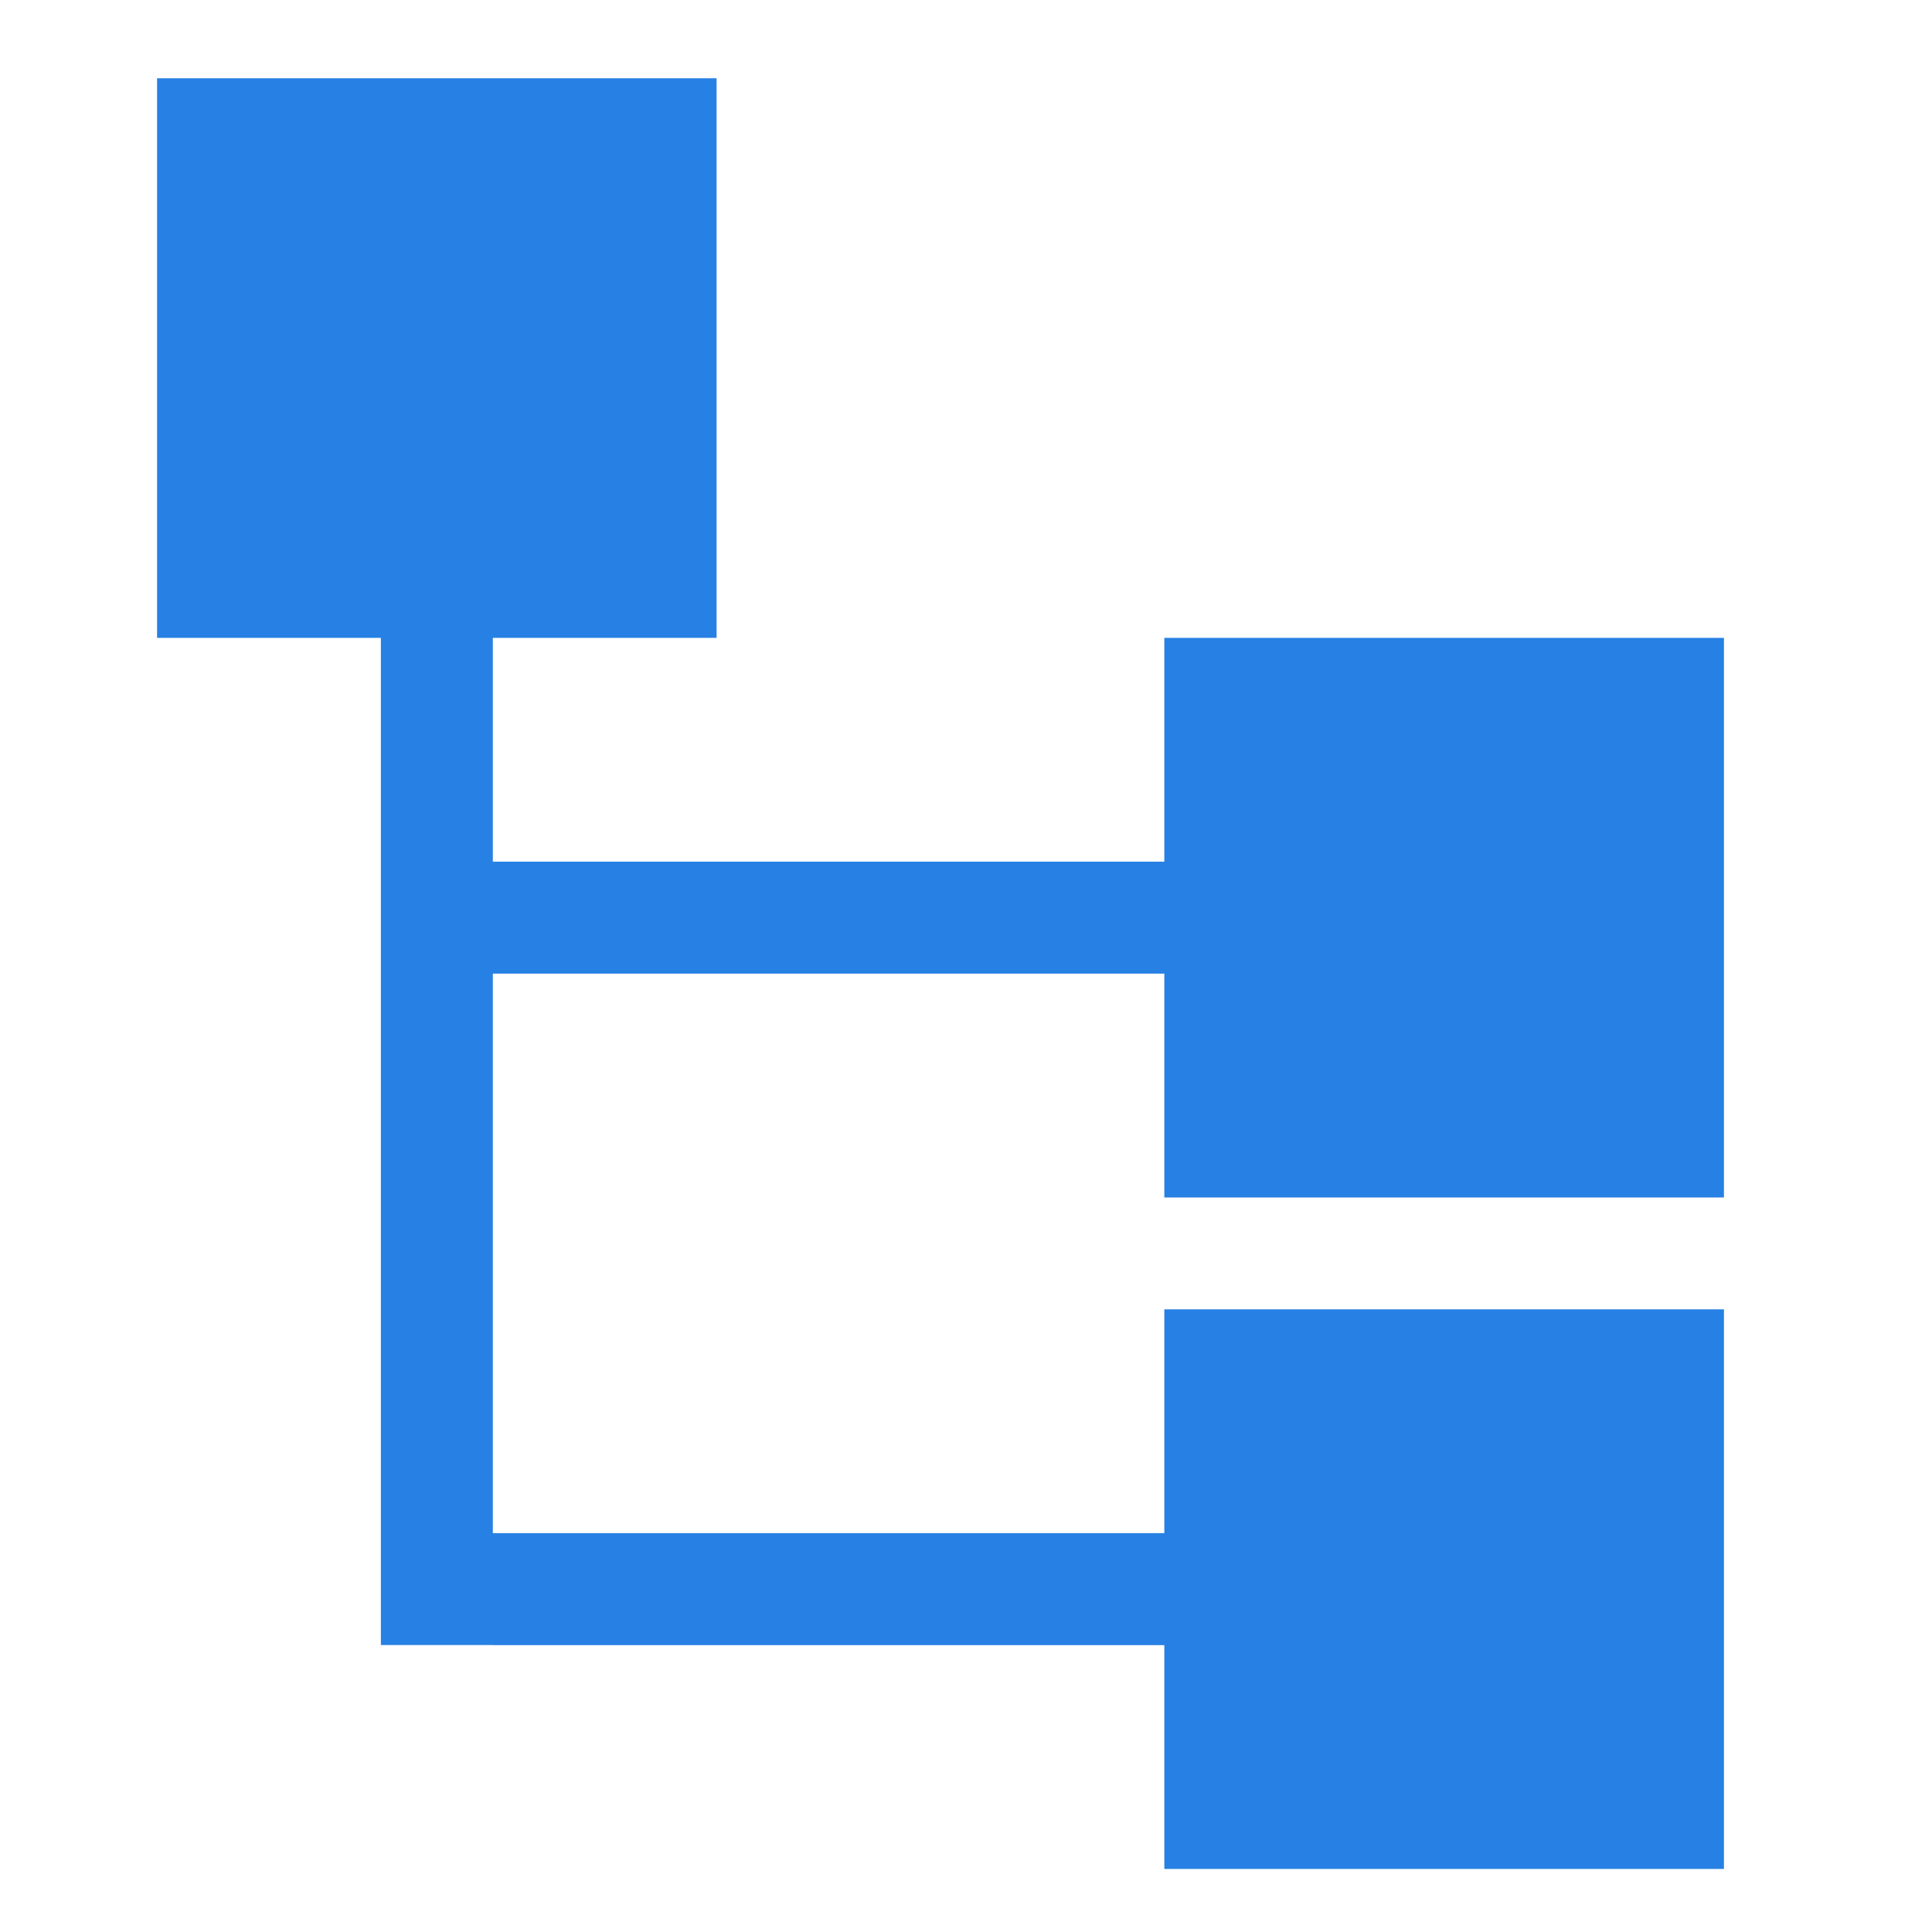
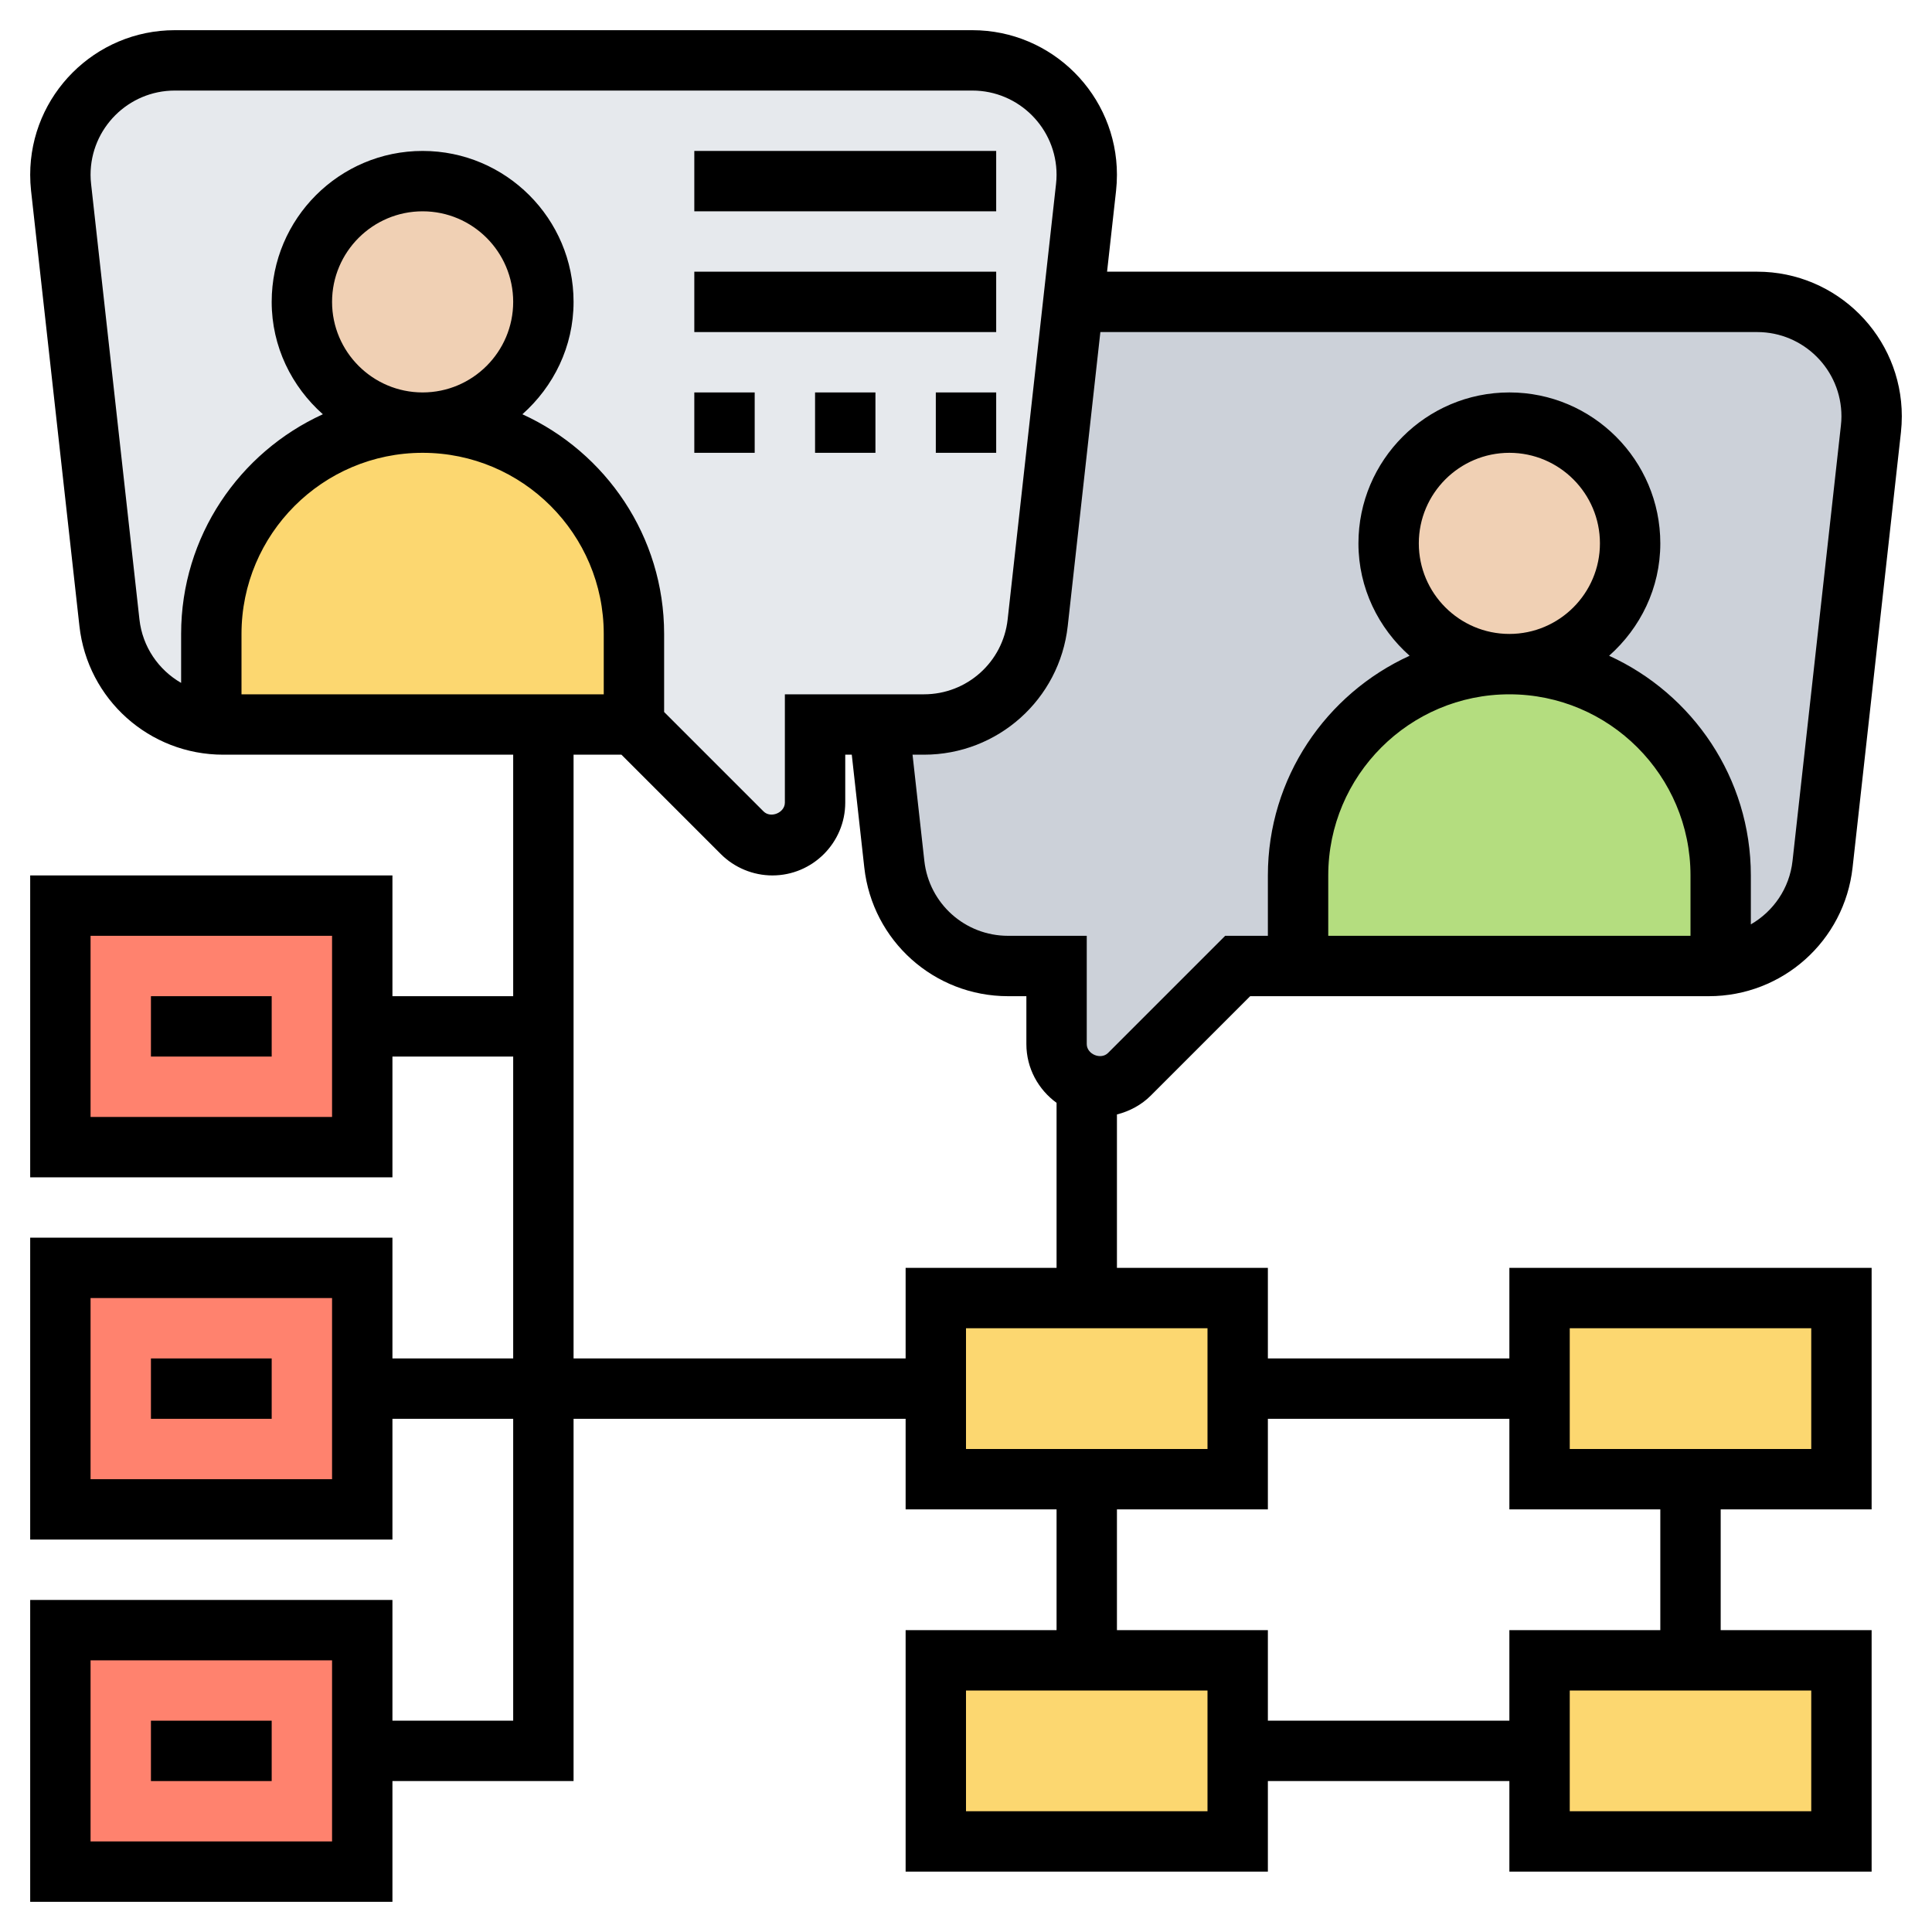
- <svg xmlns="http://www.w3.org/2000/svg" version="1.1" id="Capa_1" x="0px" y="0px" viewBox="0 0 22.917 22.917" xml:space="preserve" width="24" height="24">
-   <defs id="defs43" />
-   <g id="g10" transform="translate(0,-465.9828)">
- </g>
-   <g id="g12" transform="translate(0,-465.9828)">
- </g>
-   <g id="g14" transform="translate(0,-465.9828)">
- </g>
-   <g id="g16" transform="translate(0,-465.9828)">
- </g>
-   <g id="g18" transform="translate(0,-465.9828)">
- </g>
-   <g id="g20" transform="translate(0,-465.9828)">
- </g>
-   <g id="g22" transform="translate(0,-465.9828)">
- </g>
-   <g id="g24" transform="translate(0,-465.9828)">
- </g>
-   <g id="g26" transform="translate(0,-465.9828)">
- </g>
-   <g id="g28" transform="translate(0,-465.9828)">
- </g>
-   <g id="g30" transform="translate(0,-465.9828)">
- </g>
-   <g id="g32" transform="translate(0,-465.9828)">
- </g>
-   <g id="g34" transform="translate(0,-465.9828)">
- </g>
-   <g id="g36" transform="translate(0,-465.9828)">
- </g>
-   <g id="g38" transform="translate(0,-465.9828)">
- </g>
-   <path d="M 1.863,0.928 H 8.5 V 7.566 H 1.863 Z M 13.811,7.566 h 6.638 v 6.638 h -6.638 z m 0,7.965 h 6.638 v 6.638 H 13.811 Z M 4.518,7.566 h 1.328 V 19.513 h -1.328 z m 1.328,2.655 h 7.965 v 1.328 H 5.845 Z m 0,7.965 h 7.965 v 1.328 H 5.845 Z" id="path2" style="fill:#2780e3;fill-opacity:1;stroke-width:1.328" />
+ <svg xmlns="http://www.w3.org/2000/svg" id="Layer_5" enable-background="new 0 0 64 64" height="512" viewBox="0 0 64 64" width="512">
+   <g>
+     <g>
+       <g>
+         <path d="m61 43v6h-5-5v-3-3z" fill="#fcd770" />
+       </g>
+       <g>
+         <path d="m61 55v6h-10v-3-3h5z" fill="#fcd770" />
+       </g>
+       <g>
+         <path d="m41 58v3h-10v-6h5 5z" fill="#fcd770" />
+       </g>
+       <g>
+         <path d="m41 46v3h-5-5v-3-3h5 5z" fill="#fcd770" />
+       </g>
+       <g>
+         <path d="m2 62v-8h10v4 4z" fill="#ff826e" />
+       </g>
+       <g>
+         <path d="m2 50v-8h10v4 4z" fill="#ff826e" />
+       </g>
+       <g>
+         <path d="m2 38v-8h10v4 4z" fill="#ff826e" />
+       </g>
+       <g>
+         <path d="m60.89 11.11c-.69-.69-1.63-1.11-2.68-1.11h-22.65l-1.19 10.63c-.21 1.92-1.83 3.37-3.76 3.37h-1.5l.52 4.63c.21 1.92 1.83 3.37 3.76 3.37h1.61v2.59c0 .64.43 1.19 1.02 1.35.12.04.25.06.39.06.38 0 .74-.15 1-.41l3.59-3.59 16-.02c1.75-.18 3.17-1.56 3.37-3.35l1.61-14.42c.01-.14.02-.28.02-.42 0-1.05-.42-1.99-1.11-2.68z" fill="#ccd1d9" />
+       </g>
+       <g>
+         <path d="m34.89 3.11c-.69-.69-1.63-1.11-2.68-1.11h-26.42c-2.09 0-3.79 1.7-3.79 3.79 0 .14.01.28.02.42l1.61 14.42c.2 1.79 1.62 3.17 3.37 3.35l14 .02 3.59 3.59c.26.26.62.41 1 .41.78 0 1.41-.63 1.41-1.41v-2.59h2.11 1.5c1.93 0 3.55-1.45 3.76-3.37l1.19-10.63.42-3.79c.01-.14.02-.28.02-.42 0-1.05-.42-1.99-1.11-2.68z" fill="#e6e9ed" />
+       </g>
+       <g>
+         <path d="m21 21v3h-3-10.61c-.13 0-.26-.01-.39-.02v-2.98c0-1.94.78-3.68 2.05-4.95s3.01-2.05 4.95-2.05c3.87 0 7 3.13 7 7z" fill="#fcd770" />
+       </g>
+       <g>
+         <path d="m57 29v2.98c-.13.01-.26.02-.39.02h-13.61v-3c0-1.94.78-3.68 2.05-4.95s3.01-2.05 4.95-2.05c3.87 0 7 3.13 7 7z" fill="#b4dd7f" />
+       </g>
+       <g>
+         <circle cx="14" cy="10" fill="#f0d0b4" r="4" />
+       </g>
+       <g>
+         <circle cx="50" cy="18" fill="#f0d0b4" r="4" />
+       </g>
+     </g>
+     <g>
+       <path d="m23 5h10v2h-10z" />
+       <path d="m23 9h10v2h-10z" />
+       <path d="m27 13h2v2h-2z" />
+       <path d="m31 13h2v2h-2z" />
+       <path d="m23 13h2v2h-2z" />
+       <path d="m38.121 36.293 3.293-3.293h15.193c2.443 0 4.491-1.832 4.762-4.261l1.602-14.418c.019-.176.029-.354.029-.531 0-2.641-2.148-4.79-4.79-4.79h-21.537l.298-2.68c.019-.175.029-.353.029-.53 0-2.641-2.148-4.79-4.79-4.79h-26.42c-2.642 0-4.79 2.149-4.79 4.79 0 .177.01.354.029.529l1.602 14.42c.27 2.429 2.318 4.261 4.762 4.261h9.607v8h-4v-4h-12v10h12v-4h4v10h-4v-4h-12v10h12v-4h4v10h-4v-4h-12v10h12v-4h6v-12h11v3h5v4h-5v8h12v-3h8v3h12v-8h-5v-4h5v-8h-12v3h-8v-3h-5v-5.082c.42-.107.813-.316 1.121-.625zm-27.121.707h-8v-6h8zm0 12h-8v-6h8zm0 12h-8v-6h8zm36-43c0-1.654 1.346-3 3-3s3 1.346 3 3-1.346 3-3 3-3-1.346-3-3zm9 13h-12v-2c0-3.309 2.691-6 6-6s6 2.691 6 6zm-19.549-20h21.759c1.538 0 2.79 1.251 2.79 2.79 0 .102-.006.205-.018.308l-1.602 14.419c-.101.912-.635 1.674-1.381 2.104v-1.621c0-3.232-1.93-6.016-4.695-7.277 1.032-.917 1.696-2.238 1.696-3.723 0-2.757-2.243-5-5-5s-5 2.243-5 5c0 1.485.664 2.806 1.695 3.723-2.765 1.261-4.695 4.045-4.695 7.277v2h-1.414l-3.879 3.879c-.238.239-.707.045-.707-.293v-3.586h-2.607c-1.424 0-2.616-1.067-2.773-2.482l-.391-3.518h.379c2.443 0 4.491-1.832 4.762-4.261zm-31.832 9.518-1.601-14.421c-.012-.102-.018-.205-.018-.307 0-1.539 1.252-2.79 2.79-2.79h26.42c1.538 0 2.79 1.251 2.79 2.79 0 .102-.006.205-.018.308l-1.602 14.419c-.156 1.416-1.349 2.483-2.773 2.483h-4.607v3.586c0 .338-.47.531-.707.293l-3.293-3.293v-2.586c0-3.232-1.93-6.016-4.695-7.277 1.031-.917 1.695-2.238 1.695-3.723 0-2.757-2.243-5-5-5s-5 2.243-5 5c0 1.485.664 2.806 1.695 3.723-2.765 1.261-4.695 4.045-4.695 7.277v1.622c-.746-.43-1.28-1.193-1.381-2.104zm6.381-10.518c0-1.654 1.346-3 3-3s3 1.346 3 3-1.346 3-3 3-3-1.346-3-3zm9 13h-12v-2c0-3.309 2.691-6 6-6s6 2.691 6 6zm20 37h-8v-4h8zm20 0h-8v-4h8zm-8-16h8v4h-8zm-2 3v3h5v4h-5v3h-8v-3h-5v-4h5v-3zm-10 1h-8v-4h8zm-10-6v3h-11v-20h1.586l3.292 3.292c.449.45 1.071.708 1.708.708 1.331 0 2.414-1.083 2.414-2.414v-1.586h.216l.415 3.739c.27 2.429 2.318 4.261 4.762 4.261h.607v1.586c0 .802.397 1.508 1 1.947v5.467z" />
+       <path d="m5 57h4v2h-4z" />
+       <path d="m5 45h4v2h-4z" />
+       <path d="m5 33h4v2h-4z" />
+     </g>
+   </g>
</svg>
